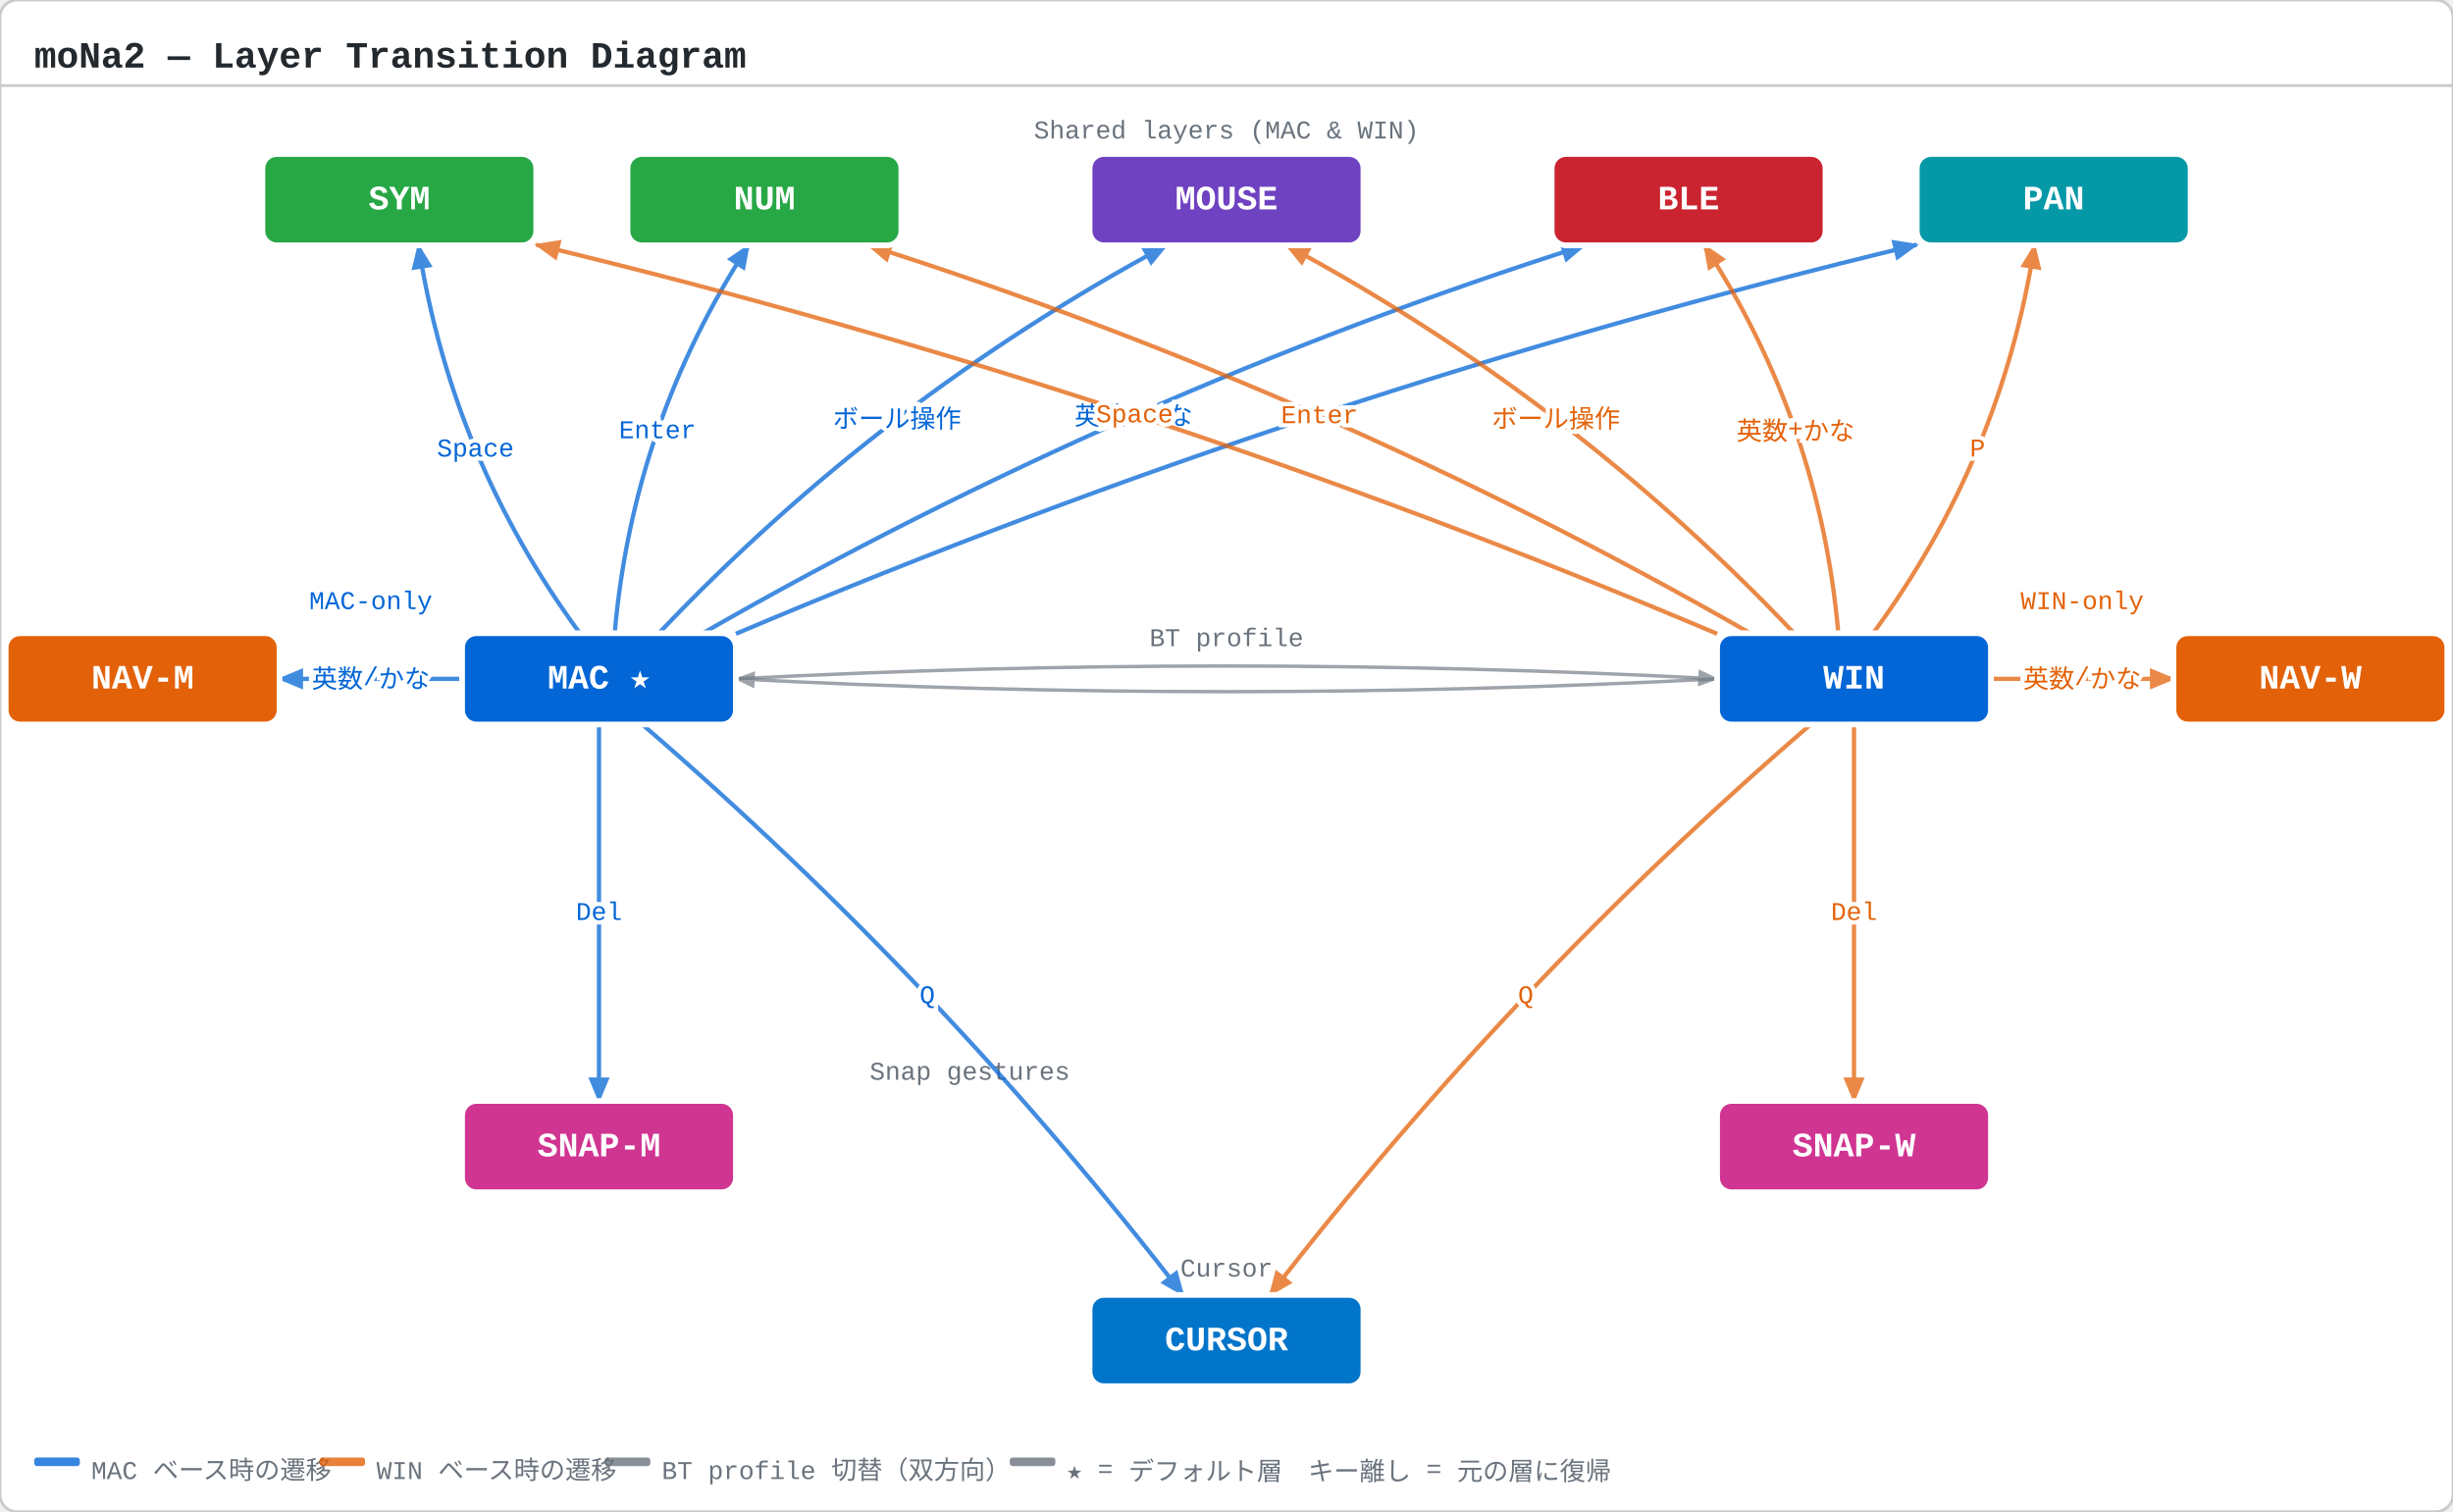
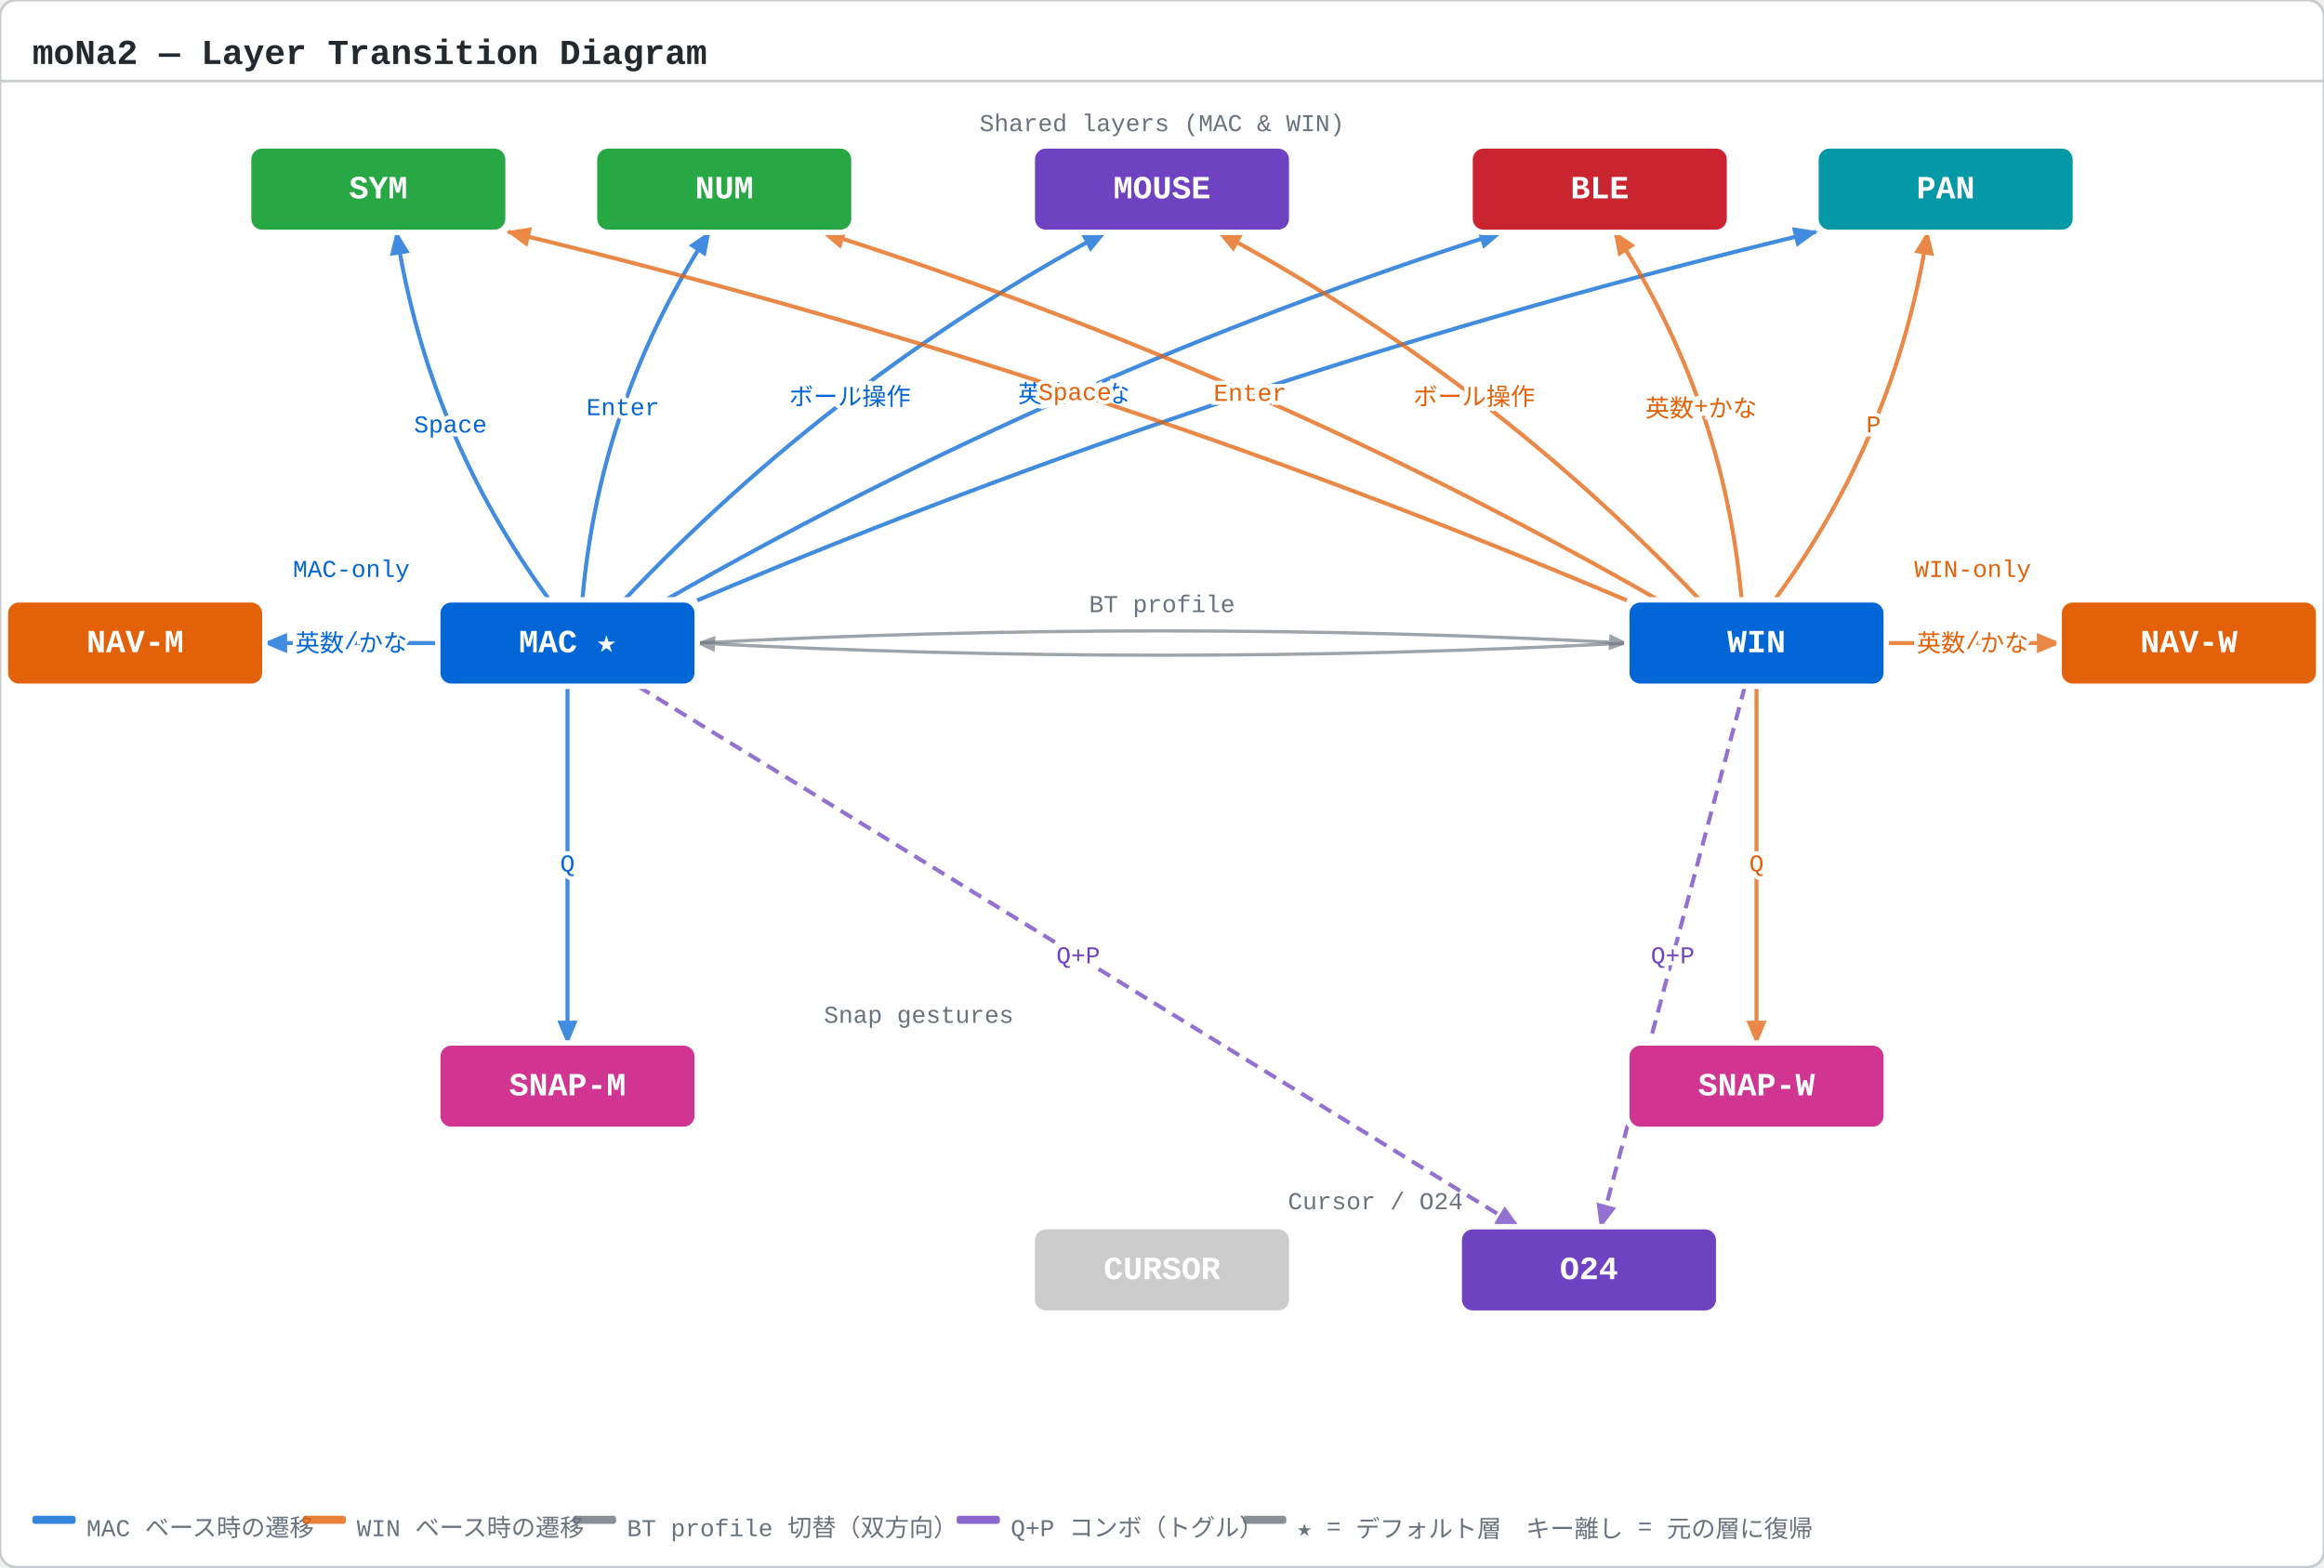
- <svg xmlns="http://www.w3.org/2000/svg" width="860" height="530" viewBox="0 0 860 530">
+ <svg xmlns="http://www.w3.org/2000/svg" width="860" height="580" viewBox="0 0 860 580">
  <defs>
    <marker id="ah-mac" markerWidth="6" markerHeight="5" refX="5.5" refY="2.5" orient="auto" markerUnits="strokeWidth">
      <path d="M0,0 L6,2.5 L0,5 Z" fill="#0366d6" />
    </marker>
    <marker id="ah-win" markerWidth="6" markerHeight="5" refX="5.5" refY="2.5" orient="auto" markerUnits="strokeWidth">
      <path d="M0,0 L6,2.5 L0,5 Z" fill="#e36209" />
    </marker>
    <marker id="ah-bt" markerWidth="6" markerHeight="5" refX="5.5" refY="2.5" orient="auto" markerUnits="strokeWidth">
      <path d="M0,0 L6,2.5 L0,5 Z" fill="#6a737d" />
    </marker>
+     <marker id="ah-o24" markerWidth="6" markerHeight="5" refX="5.5" refY="2.5" orient="auto" markerUnits="strokeWidth">
+       <path d="M0,0 L6,2.5 L0,5 Z" fill="#6f42c1" />
+     </marker>
  </defs>
-   <rect width="860" height="530" fill="#ffffff" rx="6" />
+   <rect width="860" height="580" fill="#ffffff" rx="6" />
  <text x="12.0" y="20.0" text-anchor="start" dominant-baseline="middle" font-family="SFMono-Regular,Consolas,Liberation Mono,Menlo,monospace" font-size="13" font-weight="bold" fill="#24292e">moNa2 — Layer Transition Diagram</text>
  <line x1="0" y1="30" x2="860" y2="30" stroke="#c9cccf" stroke-width="1" />
  <text x="430.0" y="46.0" text-anchor="middle" dominant-baseline="middle" font-family="SFMono-Regular,Consolas,Liberation Mono,Menlo,monospace" font-size="9" font-weight="normal" fill="#6a737d">Shared layers (MAC &amp; WIN)</text>
  <text x="130.0" y="211.0" text-anchor="middle" dominant-baseline="middle" font-family="SFMono-Regular,Consolas,Liberation Mono,Menlo,monospace" font-size="9" font-weight="normal" fill="#0366d6">MAC-only</text>
  <text x="730.0" y="211.0" text-anchor="middle" dominant-baseline="middle" font-family="SFMono-Regular,Consolas,Liberation Mono,Menlo,monospace" font-size="9" font-weight="normal" fill="#e36209">WIN-only</text>
  <text x="340.0" y="376.0" text-anchor="middle" dominant-baseline="middle" font-family="SFMono-Regular,Consolas,Liberation Mono,Menlo,monospace" font-size="9" font-weight="normal" fill="#6a737d">Snap gestures</text>
-   <text x="430.0" y="445.0" text-anchor="middle" dominant-baseline="middle" font-family="SFMono-Regular,Consolas,Liberation Mono,Menlo,monospace" font-size="9" font-weight="normal" fill="#6a737d">Cursor</text>
+   <text x="509.0" y="445.0" text-anchor="middle" dominant-baseline="middle" font-family="SFMono-Regular,Consolas,Liberation Mono,Menlo,monospace" font-size="9" font-weight="normal" fill="#6a737d">Cursor / O24</text>
  <path d="M 258.0,238.0 Q 430.0,229.0 602.0,238.0" fill="none" stroke="#6a737d" stroke-width="1.2" opacity="0.65" marker-end="url(#ah-bt)" />
  <path d="M 602.0,238.0 Q 430.0,247.0 258.0,238.0" fill="none" stroke="#6a737d" stroke-width="1.2" opacity="0.65" marker-end="url(#ah-bt)" />
  <text x="430.0" y="224.0" text-anchor="middle" dominant-baseline="middle" font-family="SFMono-Regular,Consolas,Liberation Mono,Menlo,monospace" font-size="9" font-weight="normal" fill="#6a737d" stroke="white" stroke-width="3" paint-order="stroke">BT profile</text>
  <path d="M 162.0,238.0 Q 130.0,238.0 98.0,238.0" fill="none" stroke="#0366d6" stroke-width="1.5" opacity="0.75" marker-end="url(#ah-mac)" />
  <text x="130.0" y="238.0" text-anchor="middle" dominant-baseline="middle" font-family="SFMono-Regular,Consolas,Liberation Mono,Menlo,monospace" font-size="9" font-weight="normal" fill="#0366d6" stroke="white" stroke-width="3" paint-order="stroke">英数/かな</text>
  <path d="M 210.0,254.0 Q 210.0,320.0 210.0,386.0" fill="none" stroke="#0366d6" stroke-width="1.5" opacity="0.75" marker-end="url(#ah-mac)" />
-   <text x="210.0" y="320.0" text-anchor="middle" dominant-baseline="middle" font-family="SFMono-Regular,Consolas,Liberation Mono,Menlo,monospace" font-size="9" font-weight="normal" fill="#0366d6" stroke="white" stroke-width="3" paint-order="stroke">Del</text>
+   <text x="210.0" y="320.0" text-anchor="middle" dominant-baseline="middle" font-family="SFMono-Regular,Consolas,Liberation Mono,Menlo,monospace" font-size="9" font-weight="normal" fill="#0366d6" stroke="white" stroke-width="3" paint-order="stroke">Q</text>
  <path d="M 203.3,222.0 Q 158.4,160.9 146.7,86.0" fill="none" stroke="#0366d6" stroke-width="1.5" opacity="0.75" marker-end="url(#ah-mac)" />
  <text x="166.7" y="157.5" text-anchor="middle" dominant-baseline="middle" font-family="SFMono-Regular,Consolas,Liberation Mono,Menlo,monospace" font-size="9" font-weight="normal" fill="#0366d6" stroke="white" stroke-width="3" paint-order="stroke">Space</text>
  <path d="M 215.5,222.0 Q 222.0,148.1 262.5,86.0" fill="none" stroke="#0366d6" stroke-width="1.5" opacity="0.75" marker-end="url(#ah-mac)" />
  <text x="230.5" y="151.1" text-anchor="middle" dominant-baseline="middle" font-family="SFMono-Regular,Consolas,Liberation Mono,Menlo,monospace" font-size="9" font-weight="normal" fill="#0366d6" stroke="white" stroke-width="3" paint-order="stroke">Enter</text>
  <path d="M 231.0,222.0 Q 309.1,139.7 409.0,86.0" fill="none" stroke="#0366d6" stroke-width="1.5" opacity="0.75" marker-end="url(#ah-mac)" />
  <text x="314.5" y="146.8" text-anchor="middle" dominant-baseline="middle" font-family="SFMono-Regular,Consolas,Liberation Mono,Menlo,monospace" font-size="9" font-weight="normal" fill="#0366d6" stroke="white" stroke-width="3" paint-order="stroke">ボール操作</text>
  <path d="M 246.4,222.0 Q 393.8,137.5 555.6,86.0" fill="none" stroke="#0366d6" stroke-width="1.5" opacity="0.75" marker-end="url(#ah-mac)" />
  <text x="397.4" y="145.8" text-anchor="middle" dominant-baseline="middle" font-family="SFMono-Regular,Consolas,Liberation Mono,Menlo,monospace" font-size="9" font-weight="normal" fill="#0366d6" stroke="white" stroke-width="3" paint-order="stroke">英数+かな</text>
  <path d="M 258.0,222.2 Q 459.4,136.9 672.0,85.8" fill="none" stroke="#0366d6" stroke-width="1.5" opacity="0.75" marker-end="url(#ah-mac)" />
  <text x="462.2" y="145.5" text-anchor="middle" dominant-baseline="middle" font-family="SFMono-Regular,Consolas,Liberation Mono,Menlo,monospace" font-size="9" font-weight="normal" fill="#0366d6" stroke="white" stroke-width="3" paint-order="stroke">P</text>
-   <path d="M 225.2,254.0 Q 330.2,344.4 414.8,454.0" fill="none" stroke="#0366d6" stroke-width="1.5" opacity="0.75" marker-end="url(#ah-mac)" />
-   <text x="325.1" y="349.2" text-anchor="middle" dominant-baseline="middle" font-family="SFMono-Regular,Consolas,Liberation Mono,Menlo,monospace" font-size="9" font-weight="normal" fill="#0366d6" stroke="white" stroke-width="3" paint-order="stroke">Q</text>
+   <path d="M 225.2,254.0 Q 330.2,344.4 414.8,454.0" fill="none" stroke="#6a737d" stroke-width="1.5" opacity="0" marker-end="url(#ah-mac)" />
+   <text x="325.1" y="349.2" text-anchor="middle" dominant-baseline="middle" font-family="SFMono-Regular,Consolas,Liberation Mono,Menlo,monospace" font-size="9" font-weight="normal" fill="#6a737d" opacity="0">Q</text>
  <path d="M 698.0,238.0 Q 730.0,238.0 762.0,238.0" fill="none" stroke="#e36209" stroke-width="1.5" opacity="0.75" marker-end="url(#ah-win)" />
  <text x="730.0" y="238.0" text-anchor="middle" dominant-baseline="middle" font-family="SFMono-Regular,Consolas,Liberation Mono,Menlo,monospace" font-size="9" font-weight="normal" fill="#e36209" stroke="white" stroke-width="3" paint-order="stroke">英数/かな</text>
  <path d="M 650.0,254.0 Q 650.0,320.0 650.0,386.0" fill="none" stroke="#e36209" stroke-width="1.5" opacity="0.75" marker-end="url(#ah-win)" />
-   <text x="650.0" y="320.0" text-anchor="middle" dominant-baseline="middle" font-family="SFMono-Regular,Consolas,Liberation Mono,Menlo,monospace" font-size="9" font-weight="normal" fill="#e36209" stroke="white" stroke-width="3" paint-order="stroke">Del</text>
+   <text x="650.0" y="320.0" text-anchor="middle" dominant-baseline="middle" font-family="SFMono-Regular,Consolas,Liberation Mono,Menlo,monospace" font-size="9" font-weight="normal" fill="#e36209" stroke="white" stroke-width="3" paint-order="stroke">Q</text>
  <path d="M 602.0,222.2 Q 400.6,136.9 188.0,85.8" fill="none" stroke="#e36209" stroke-width="1.5" opacity="0.75" marker-end="url(#ah-win)" />
  <text x="397.8" y="145.5" text-anchor="middle" dominant-baseline="middle" font-family="SFMono-Regular,Consolas,Liberation Mono,Menlo,monospace" font-size="9" font-weight="normal" fill="#e36209" stroke="white" stroke-width="3" paint-order="stroke">Space</text>
  <path d="M 613.6,222.0 Q 466.2,137.5 304.4,86.0" fill="none" stroke="#e36209" stroke-width="1.5" opacity="0.75" marker-end="url(#ah-win)" />
  <text x="462.6" y="145.8" text-anchor="middle" dominant-baseline="middle" font-family="SFMono-Regular,Consolas,Liberation Mono,Menlo,monospace" font-size="9" font-weight="normal" fill="#e36209" stroke="white" stroke-width="3" paint-order="stroke">Enter</text>
  <path d="M 629.0,222.0 Q 550.9,139.7 451.0,86.0" fill="none" stroke="#e36209" stroke-width="1.5" opacity="0.75" marker-end="url(#ah-win)" />
  <text x="545.5" y="146.8" text-anchor="middle" dominant-baseline="middle" font-family="SFMono-Regular,Consolas,Liberation Mono,Menlo,monospace" font-size="9" font-weight="normal" fill="#e36209" stroke="white" stroke-width="3" paint-order="stroke">ボール操作</text>
  <path d="M 644.5,222.0 Q 638.0,148.1 597.5,86.0" fill="none" stroke="#e36209" stroke-width="1.5" opacity="0.75" marker-end="url(#ah-win)" />
  <text x="629.5" y="151.1" text-anchor="middle" dominant-baseline="middle" font-family="SFMono-Regular,Consolas,Liberation Mono,Menlo,monospace" font-size="9" font-weight="normal" fill="#e36209" stroke="white" stroke-width="3" paint-order="stroke">英数+かな</text>
  <path d="M 656.7,222.0 Q 701.6,160.9 713.3,86.0" fill="none" stroke="#e36209" stroke-width="1.5" opacity="0.75" marker-end="url(#ah-win)" />
  <text x="693.3" y="157.5" text-anchor="middle" dominant-baseline="middle" font-family="SFMono-Regular,Consolas,Liberation Mono,Menlo,monospace" font-size="9" font-weight="normal" fill="#e36209" stroke="white" stroke-width="3" paint-order="stroke">P</text>
-   <path d="M 634.8,254.0 Q 529.8,344.4 445.2,454.0" fill="none" stroke="#e36209" stroke-width="1.5" opacity="0.75" marker-end="url(#ah-win)" />
-   <text x="534.9" y="349.2" text-anchor="middle" dominant-baseline="middle" font-family="SFMono-Regular,Consolas,Liberation Mono,Menlo,monospace" font-size="9" font-weight="normal" fill="#e36209" stroke="white" stroke-width="3" paint-order="stroke">Q</text>
+   <path d="M 634.8,254.0 Q 529.8,344.4 445.2,454.0" fill="none" stroke="#6a737d" stroke-width="1.5" opacity="0" marker-end="url(#ah-mac)" />
+   <text x="534.9" y="349.2" text-anchor="middle" dominant-baseline="middle" font-family="SFMono-Regular,Consolas,Liberation Mono,Menlo,monospace" font-size="9" font-weight="normal" fill="#6a737d" opacity="0">Q</text>
+   <path d="M 236.1,254.0 Q 399.0,354.0 561.9,454.0" fill="none" stroke="#6f42c1" stroke-width="1.5" opacity="0.75" stroke-dasharray="5 3" marker-end="url(#ah-o24)" />
+   <text x="399.0" y="354.0" text-anchor="middle" dominant-baseline="middle" font-family="SFMono-Regular,Consolas,Liberation Mono,Menlo,monospace" font-size="9" font-weight="normal" fill="#6f42c1" stroke="white" stroke-width="3" paint-order="stroke">Q+P</text>
+   <path d="M 645.7,254.0 Q 619.0,354.0 592.3,454.0" fill="none" stroke="#6f42c1" stroke-width="1.5" opacity="0.75" stroke-dasharray="5 3" marker-end="url(#ah-o24)" />
+   <text x="619.0" y="354.0" text-anchor="middle" dominant-baseline="middle" font-family="SFMono-Regular,Consolas,Liberation Mono,Menlo,monospace" font-size="9" font-weight="normal" fill="#6f42c1" stroke="white" stroke-width="3" paint-order="stroke">Q+P</text>
  <rect x="92" y="54" width="96" height="32" rx="5" fill="#28a745" stroke="white" stroke-width="2" />
  <text x="140.0" y="70.0" text-anchor="middle" dominant-baseline="middle" font-family="SFMono-Regular,Consolas,Liberation Mono,Menlo,monospace" font-size="12" font-weight="bold" fill="white">SYM</text>
  <rect x="220" y="54" width="96" height="32" rx="5" fill="#28a745" stroke="white" stroke-width="2" />
  <text x="268.0" y="70.0" text-anchor="middle" dominant-baseline="middle" font-family="SFMono-Regular,Consolas,Liberation Mono,Menlo,monospace" font-size="12" font-weight="bold" fill="white">NUM</text>
  <rect x="382" y="54" width="96" height="32" rx="5" fill="#6f42c1" stroke="white" stroke-width="2" />
  <text x="430.0" y="70.0" text-anchor="middle" dominant-baseline="middle" font-family="SFMono-Regular,Consolas,Liberation Mono,Menlo,monospace" font-size="12" font-weight="bold" fill="white">MOUSE</text>
  <rect x="544" y="54" width="96" height="32" rx="5" fill="#cb2431" stroke="white" stroke-width="2" />
  <text x="592.0" y="70.0" text-anchor="middle" dominant-baseline="middle" font-family="SFMono-Regular,Consolas,Liberation Mono,Menlo,monospace" font-size="12" font-weight="bold" fill="white">BLE</text>
  <rect x="672" y="54" width="96" height="32" rx="5" fill="#0598a7" stroke="white" stroke-width="2" />
  <text x="720.0" y="70.0" text-anchor="middle" dominant-baseline="middle" font-family="SFMono-Regular,Consolas,Liberation Mono,Menlo,monospace" font-size="12" font-weight="bold" fill="white">PAN</text>
  <rect x="2" y="222" width="96" height="32" rx="5" fill="#e36209" stroke="white" stroke-width="2" />
  <text x="50.0" y="238.0" text-anchor="middle" dominant-baseline="middle" font-family="SFMono-Regular,Consolas,Liberation Mono,Menlo,monospace" font-size="12" font-weight="bold" fill="white">NAV-M</text>
  <rect x="162" y="222" width="96" height="32" rx="5" fill="#0366d6" stroke="white" stroke-width="2" />
  <text x="210.0" y="238.0" text-anchor="middle" dominant-baseline="middle" font-family="SFMono-Regular,Consolas,Liberation Mono,Menlo,monospace" font-size="12" font-weight="bold" fill="white">MAC ★</text>
  <rect x="602" y="222" width="96" height="32" rx="5" fill="#0366d6" stroke="white" stroke-width="2" />
  <text x="650.0" y="238.0" text-anchor="middle" dominant-baseline="middle" font-family="SFMono-Regular,Consolas,Liberation Mono,Menlo,monospace" font-size="12" font-weight="bold" fill="white">WIN</text>
  <rect x="762" y="222" width="96" height="32" rx="5" fill="#e36209" stroke="white" stroke-width="2" />
  <text x="810.0" y="238.0" text-anchor="middle" dominant-baseline="middle" font-family="SFMono-Regular,Consolas,Liberation Mono,Menlo,monospace" font-size="12" font-weight="bold" fill="white">NAV-W</text>
  <rect x="162" y="386" width="96" height="32" rx="5" fill="#d03592" stroke="white" stroke-width="2" />
  <text x="210.0" y="402.0" text-anchor="middle" dominant-baseline="middle" font-family="SFMono-Regular,Consolas,Liberation Mono,Menlo,monospace" font-size="12" font-weight="bold" fill="white">SNAP-M</text>
  <rect x="602" y="386" width="96" height="32" rx="5" fill="#d03592" stroke="white" stroke-width="2" />
  <text x="650.0" y="402.0" text-anchor="middle" dominant-baseline="middle" font-family="SFMono-Regular,Consolas,Liberation Mono,Menlo,monospace" font-size="12" font-weight="bold" fill="white">SNAP-W</text>
-   <rect x="382" y="454" width="96" height="32" rx="5" fill="#0075ca" stroke="white" stroke-width="2" />
+   <rect x="382" y="454" width="96" height="32" rx="5" fill="#cccccc" stroke="white" stroke-width="2" />
  <text x="430.0" y="470.0" text-anchor="middle" dominant-baseline="middle" font-family="SFMono-Regular,Consolas,Liberation Mono,Menlo,monospace" font-size="12" font-weight="bold" fill="white">CURSOR</text>
-   <rect x="12" y="511" width="16" height="3" rx="1" fill="#0366d6" opacity="0.8" />
-   <text x="32.0" y="516.0" text-anchor="start" dominant-baseline="middle" font-family="SFMono-Regular,Consolas,Liberation Mono,Menlo,monospace" font-size="9" font-weight="normal" fill="#6a737d">MAC ベース時の遷移</text>
-   <rect x="112" y="511" width="16" height="3" rx="1" fill="#e36209" opacity="0.8" />
-   <text x="132.0" y="516.0" text-anchor="start" dominant-baseline="middle" font-family="SFMono-Regular,Consolas,Liberation Mono,Menlo,monospace" font-size="9" font-weight="normal" fill="#6a737d">WIN ベース時の遷移</text>
-   <rect x="212" y="511" width="16" height="3" rx="1" fill="#6a737d" opacity="0.8" />
-   <text x="232.0" y="516.0" text-anchor="start" dominant-baseline="middle" font-family="SFMono-Regular,Consolas,Liberation Mono,Menlo,monospace" font-size="9" font-weight="normal" fill="#6a737d">BT profile 切替（双方向）</text>
-   <rect x="354" y="511" width="16" height="3" rx="1" fill="#6a737d" opacity="0.8" />
-   <text x="374.0" y="516.0" text-anchor="start" dominant-baseline="middle" font-family="SFMono-Regular,Consolas,Liberation Mono,Menlo,monospace" font-size="9" font-weight="normal" fill="#6a737d">★ = デフォルト層　キー離し = 元の層に復帰</text>
-   <rect width="860" height="530" fill="none" rx="6" stroke="#c9cccf" stroke-width="1" />
+   <rect x="540" y="454" width="96" height="32" rx="5" fill="#6f42c1" stroke="white" stroke-width="2" />
+   <text x="588.0" y="470.0" text-anchor="middle" dominant-baseline="middle" font-family="SFMono-Regular,Consolas,Liberation Mono,Menlo,monospace" font-size="12" font-weight="bold" fill="white">O24</text>
+   <rect x="12" y="561" width="16" height="3" rx="1" fill="#0366d6" opacity="0.8" />
+   <text x="32.0" y="566.0" text-anchor="start" dominant-baseline="middle" font-family="SFMono-Regular,Consolas,Liberation Mono,Menlo,monospace" font-size="9" font-weight="normal" fill="#6a737d">MAC ベース時の遷移</text>
+   <rect x="112" y="561" width="16" height="3" rx="1" fill="#e36209" opacity="0.8" />
+   <text x="132.0" y="566.0" text-anchor="start" dominant-baseline="middle" font-family="SFMono-Regular,Consolas,Liberation Mono,Menlo,monospace" font-size="9" font-weight="normal" fill="#6a737d">WIN ベース時の遷移</text>
+   <rect x="212" y="561" width="16" height="3" rx="1" fill="#6a737d" opacity="0.8" />
+   <text x="232.0" y="566.0" text-anchor="start" dominant-baseline="middle" font-family="SFMono-Regular,Consolas,Liberation Mono,Menlo,monospace" font-size="9" font-weight="normal" fill="#6a737d">BT profile 切替（双方向）</text>
+   <rect x="354" y="561" width="16" height="3" rx="1" fill="#6f42c1" opacity="0.8" />
+   <text x="374.0" y="566.0" text-anchor="start" dominant-baseline="middle" font-family="SFMono-Regular,Consolas,Liberation Mono,Menlo,monospace" font-size="9" font-weight="normal" fill="#6a737d">Q+P コンボ（トグル）</text>
+   <rect x="460" y="561" width="16" height="3" rx="1" fill="#6a737d" opacity="0.8" />
+   <text x="480.0" y="566.0" text-anchor="start" dominant-baseline="middle" font-family="SFMono-Regular,Consolas,Liberation Mono,Menlo,monospace" font-size="9" font-weight="normal" fill="#6a737d">★ = デフォルト層　キー離し = 元の層に復帰</text>
+   <rect width="860" height="580" fill="none" rx="6" stroke="#c9cccf" stroke-width="1" />
</svg>
